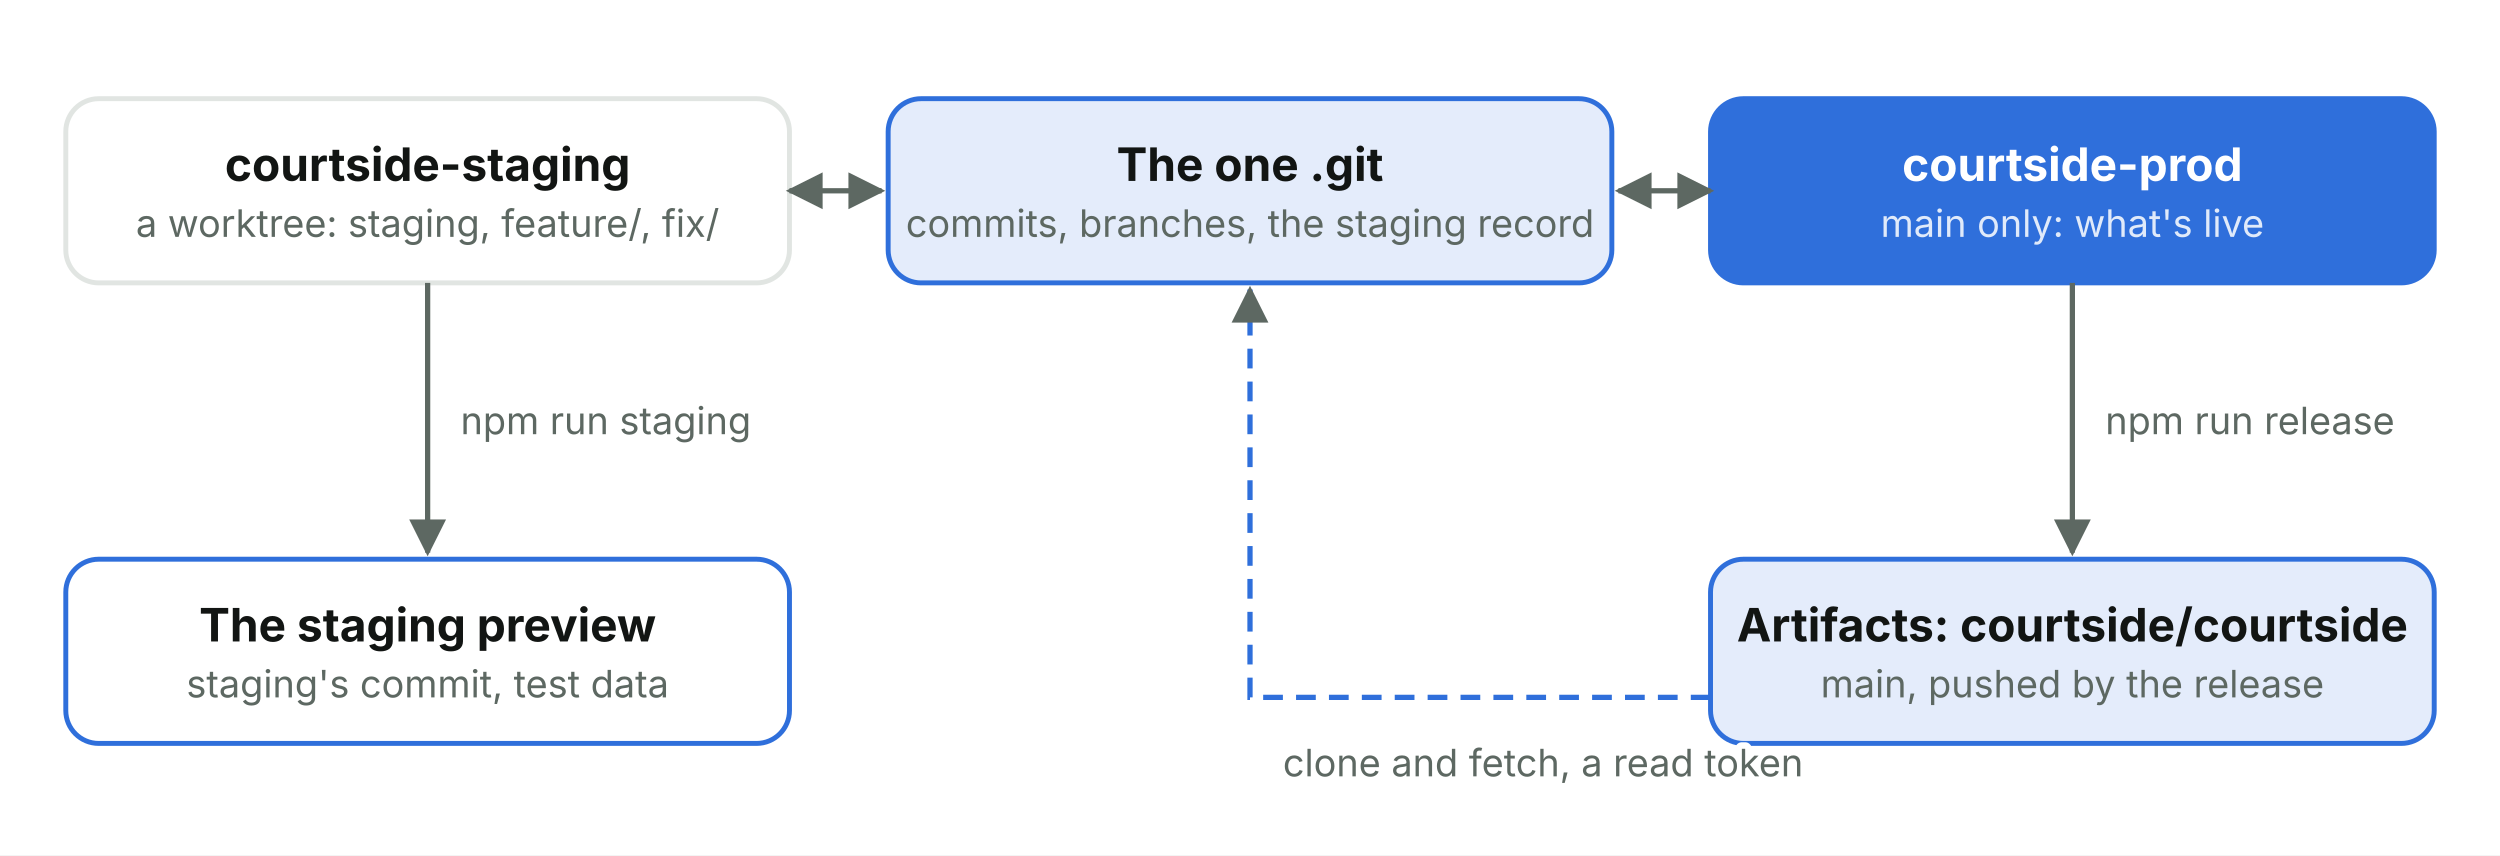
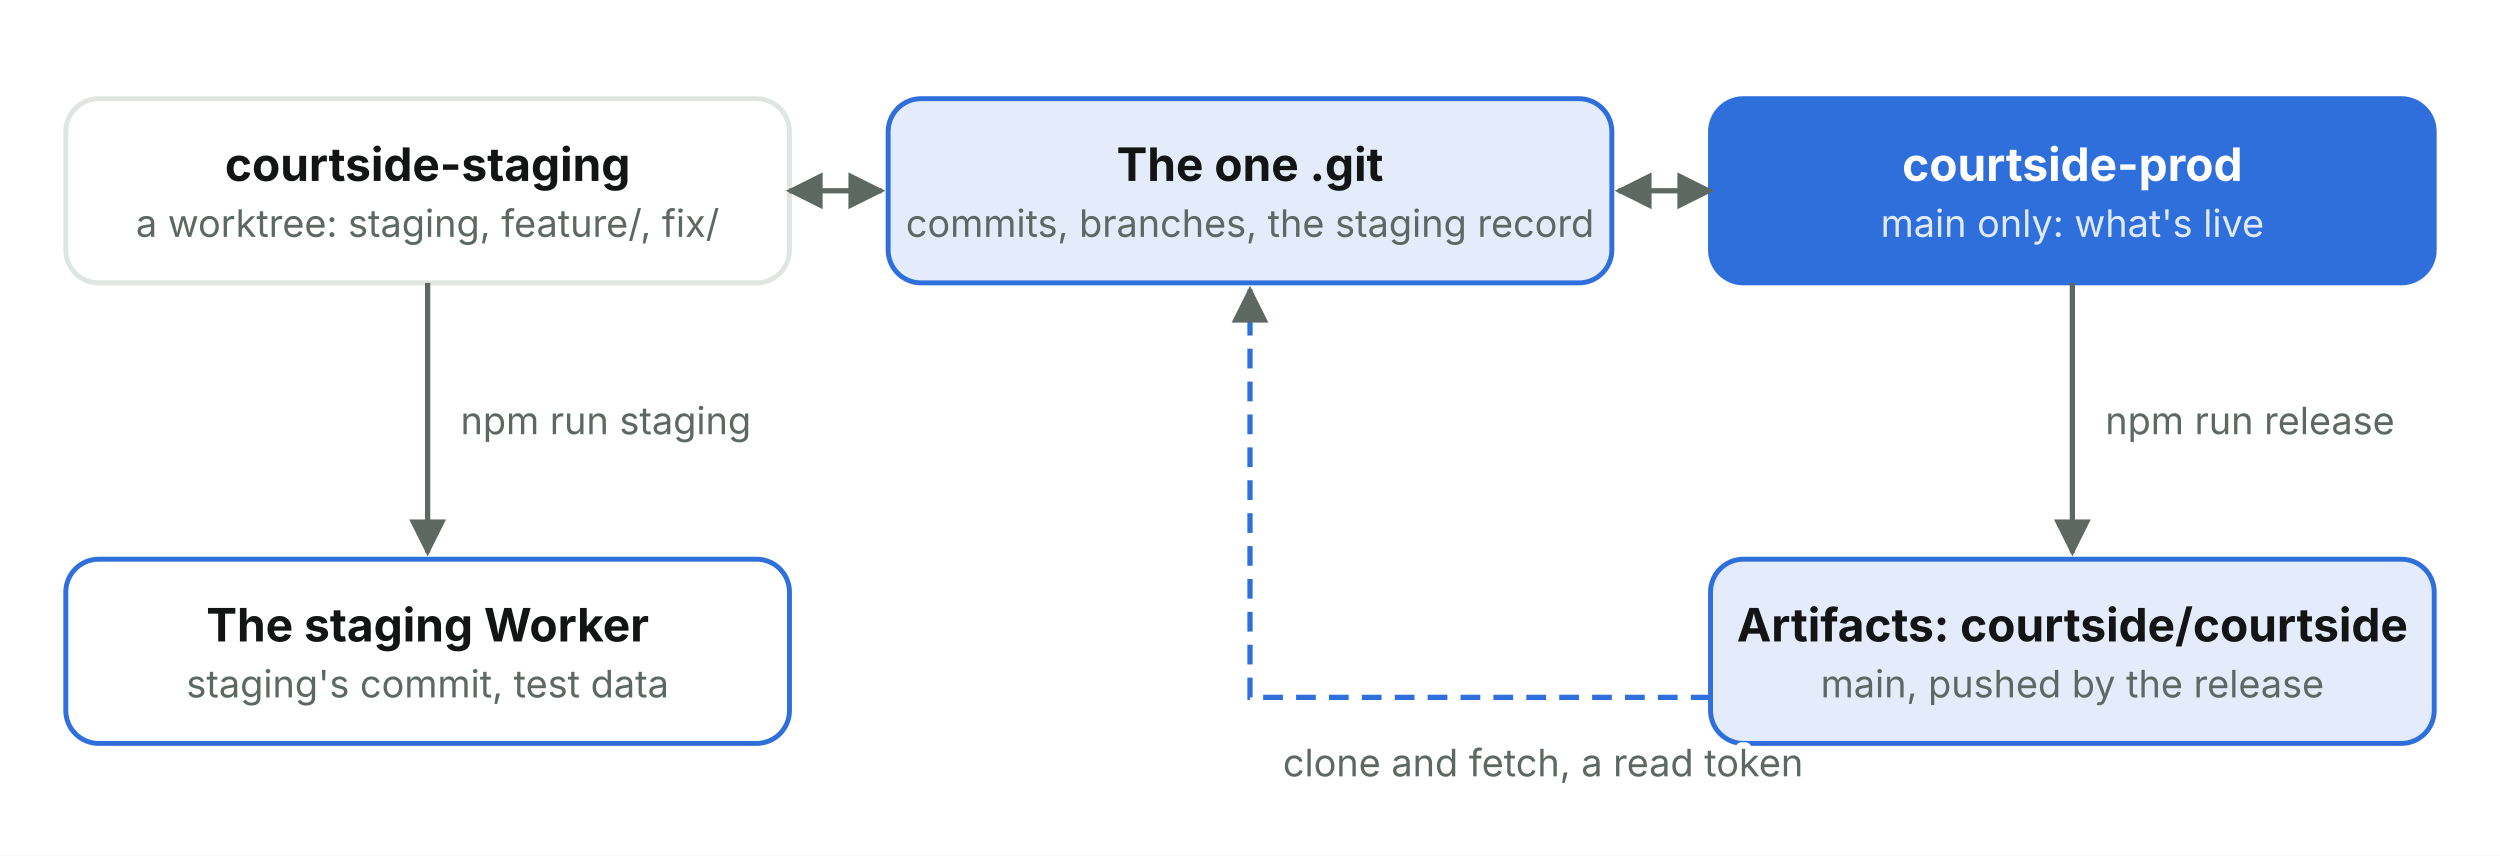
<svg xmlns="http://www.w3.org/2000/svg" viewBox="0 0 760 260" width="760" height="260" role="img" aria-labelledby="dg-worktrees-t dg-worktrees-d" class="dg">
  <style>.dg text{font-family:system-ui, -apple-system, 'Segoe UI', sans-serif}
.dg-box rect{fill:#FFFFFF;stroke:#E1E5E2;stroke-width:1.5}
.dg-t{fill:#121513;font-size:14px;font-weight:700;text-anchor:middle}
.dg-s{fill:#5D6862;font-size:11.5px;text-anchor:middle}
.dg-m{fill:#121513;font-size:11.5px}
.k-person rect{stroke:#121513}
.k-edge rect{fill:#FFF4D6;stroke:#7A5800}
.k-worker rect{fill:#14274E;stroke:#2F6FDB}
.k-worker .dg-t{fill:#fff}.k-worker .dg-s{fill:rgba(255,255,255,.78)}
.k-store rect{fill:#E4ECFB;stroke:#2F6FDB}
.k-service rect{stroke:#2F6FDB}
.k-job rect{fill:#F6F7F6;stroke:#5D6862;stroke-dasharray:6 4}
.k-stop rect{stroke:#D9262C}.k-stop .dg-t{fill:#D9262C}
.k-done rect{fill:#2F6FDB;stroke:#2F6FDB}
.k-done .dg-t{fill:#fff}.k-done .dg-s{fill:rgba(255,255,255,.85)}
.dg-arrow{fill:none;stroke:#5D6862;stroke-width:1.6}
.dg-arrow.dash{stroke:#2F6FDB;stroke-dasharray:6 4}
.dg-head{fill:#5D6862}
.dg-life{stroke:#E1E5E2;stroke-width:1.2;stroke-dasharray:3 4}
.dg-label{fill:#5D6862;font-size:11.5px;paint-order:stroke;stroke:#FFFFFF;stroke-width:4px;stroke-linejoin:round}
.dg-label.mid{text-anchor:middle}
.dg-zone rect{fill:none;stroke:#E1E5E2;stroke-width:1.5;stroke-dasharray:7 5}
.dg-zone text{fill:#5D6862;font-size:12px;font-weight:700}</style>
  <rect width="760" height="260" fill="#FFFFFF" />
  <defs>
    <marker id="ah-worktrees" viewBox="0 0 10 10" refX="9" refY="5" markerWidth="7" markerHeight="7" orient="auto-start-reverse">
      <path class="dg-head" d="M0 0L10 5L0 10z" />
    </marker>
  </defs>
  <g class="dg-box k-step">
    <rect x="20" y="30" width="220" height="56" rx="10" />
    <text class="dg-t" x="130" y="55">courtside-staging</text>
    <text class="dg-s" x="130" y="72">a worktree: staging, feature/, fix/</text>
  </g>
  <g class="dg-box k-store">
    <rect x="270" y="30" width="220" height="56" rx="10" />
    <text class="dg-t" x="380" y="55">The one .git</text>
    <text class="dg-s" x="380" y="72">commits, branches, the staging record</text>
  </g>
  <g class="dg-box k-done">
    <rect x="520" y="30" width="220" height="56" rx="10" />
    <text class="dg-t" x="630" y="55">courtside-prod</text>
    <text class="dg-s" x="630" y="72">main only: what's live</text>
  </g>
  <g class="dg-box k-service">
    <rect x="20" y="170" width="220" height="56" rx="10" />
-     <text class="dg-t" x="130" y="195">The staging preview</text>
+     <text class="dg-t" x="130" y="195">The staging Worker</text>
    <text class="dg-s" x="130" y="212">staging's commit, test data</text>
  </g>
  <g class="dg-box k-store">
    <rect x="520" y="170" width="220" height="56" rx="10" />
    <text class="dg-t" x="630" y="195">Artifacts: courtside/courtside</text>
    <text class="dg-s" x="630" y="212">main, pushed by the release</text>
  </g>
  <path class="dg-arrow" d="M240 58 L268 58" marker-end="url(#ah-worktrees)" marker-start="url(#ah-worktrees)" />
  <path class="dg-arrow" d="M520 58 L492 58" marker-end="url(#ah-worktrees)" marker-start="url(#ah-worktrees)" />
  <path class="dg-arrow" d="M130 86 L130 168" marker-end="url(#ah-worktrees)" />
  <text class="dg-label" x="140" y="132">npm run staging</text>
  <path class="dg-arrow" d="M630 86 L630 168" marker-end="url(#ah-worktrees)" />
  <text class="dg-label" x="640" y="132">npm run release</text>
  <path class="dg-arrow dash" d="M520 212 L380 212 L380 88" marker-end="url(#ah-worktrees)" />
  <text class="dg-label" x="390" y="236">clone and fetch, a read token</text>
</svg>
